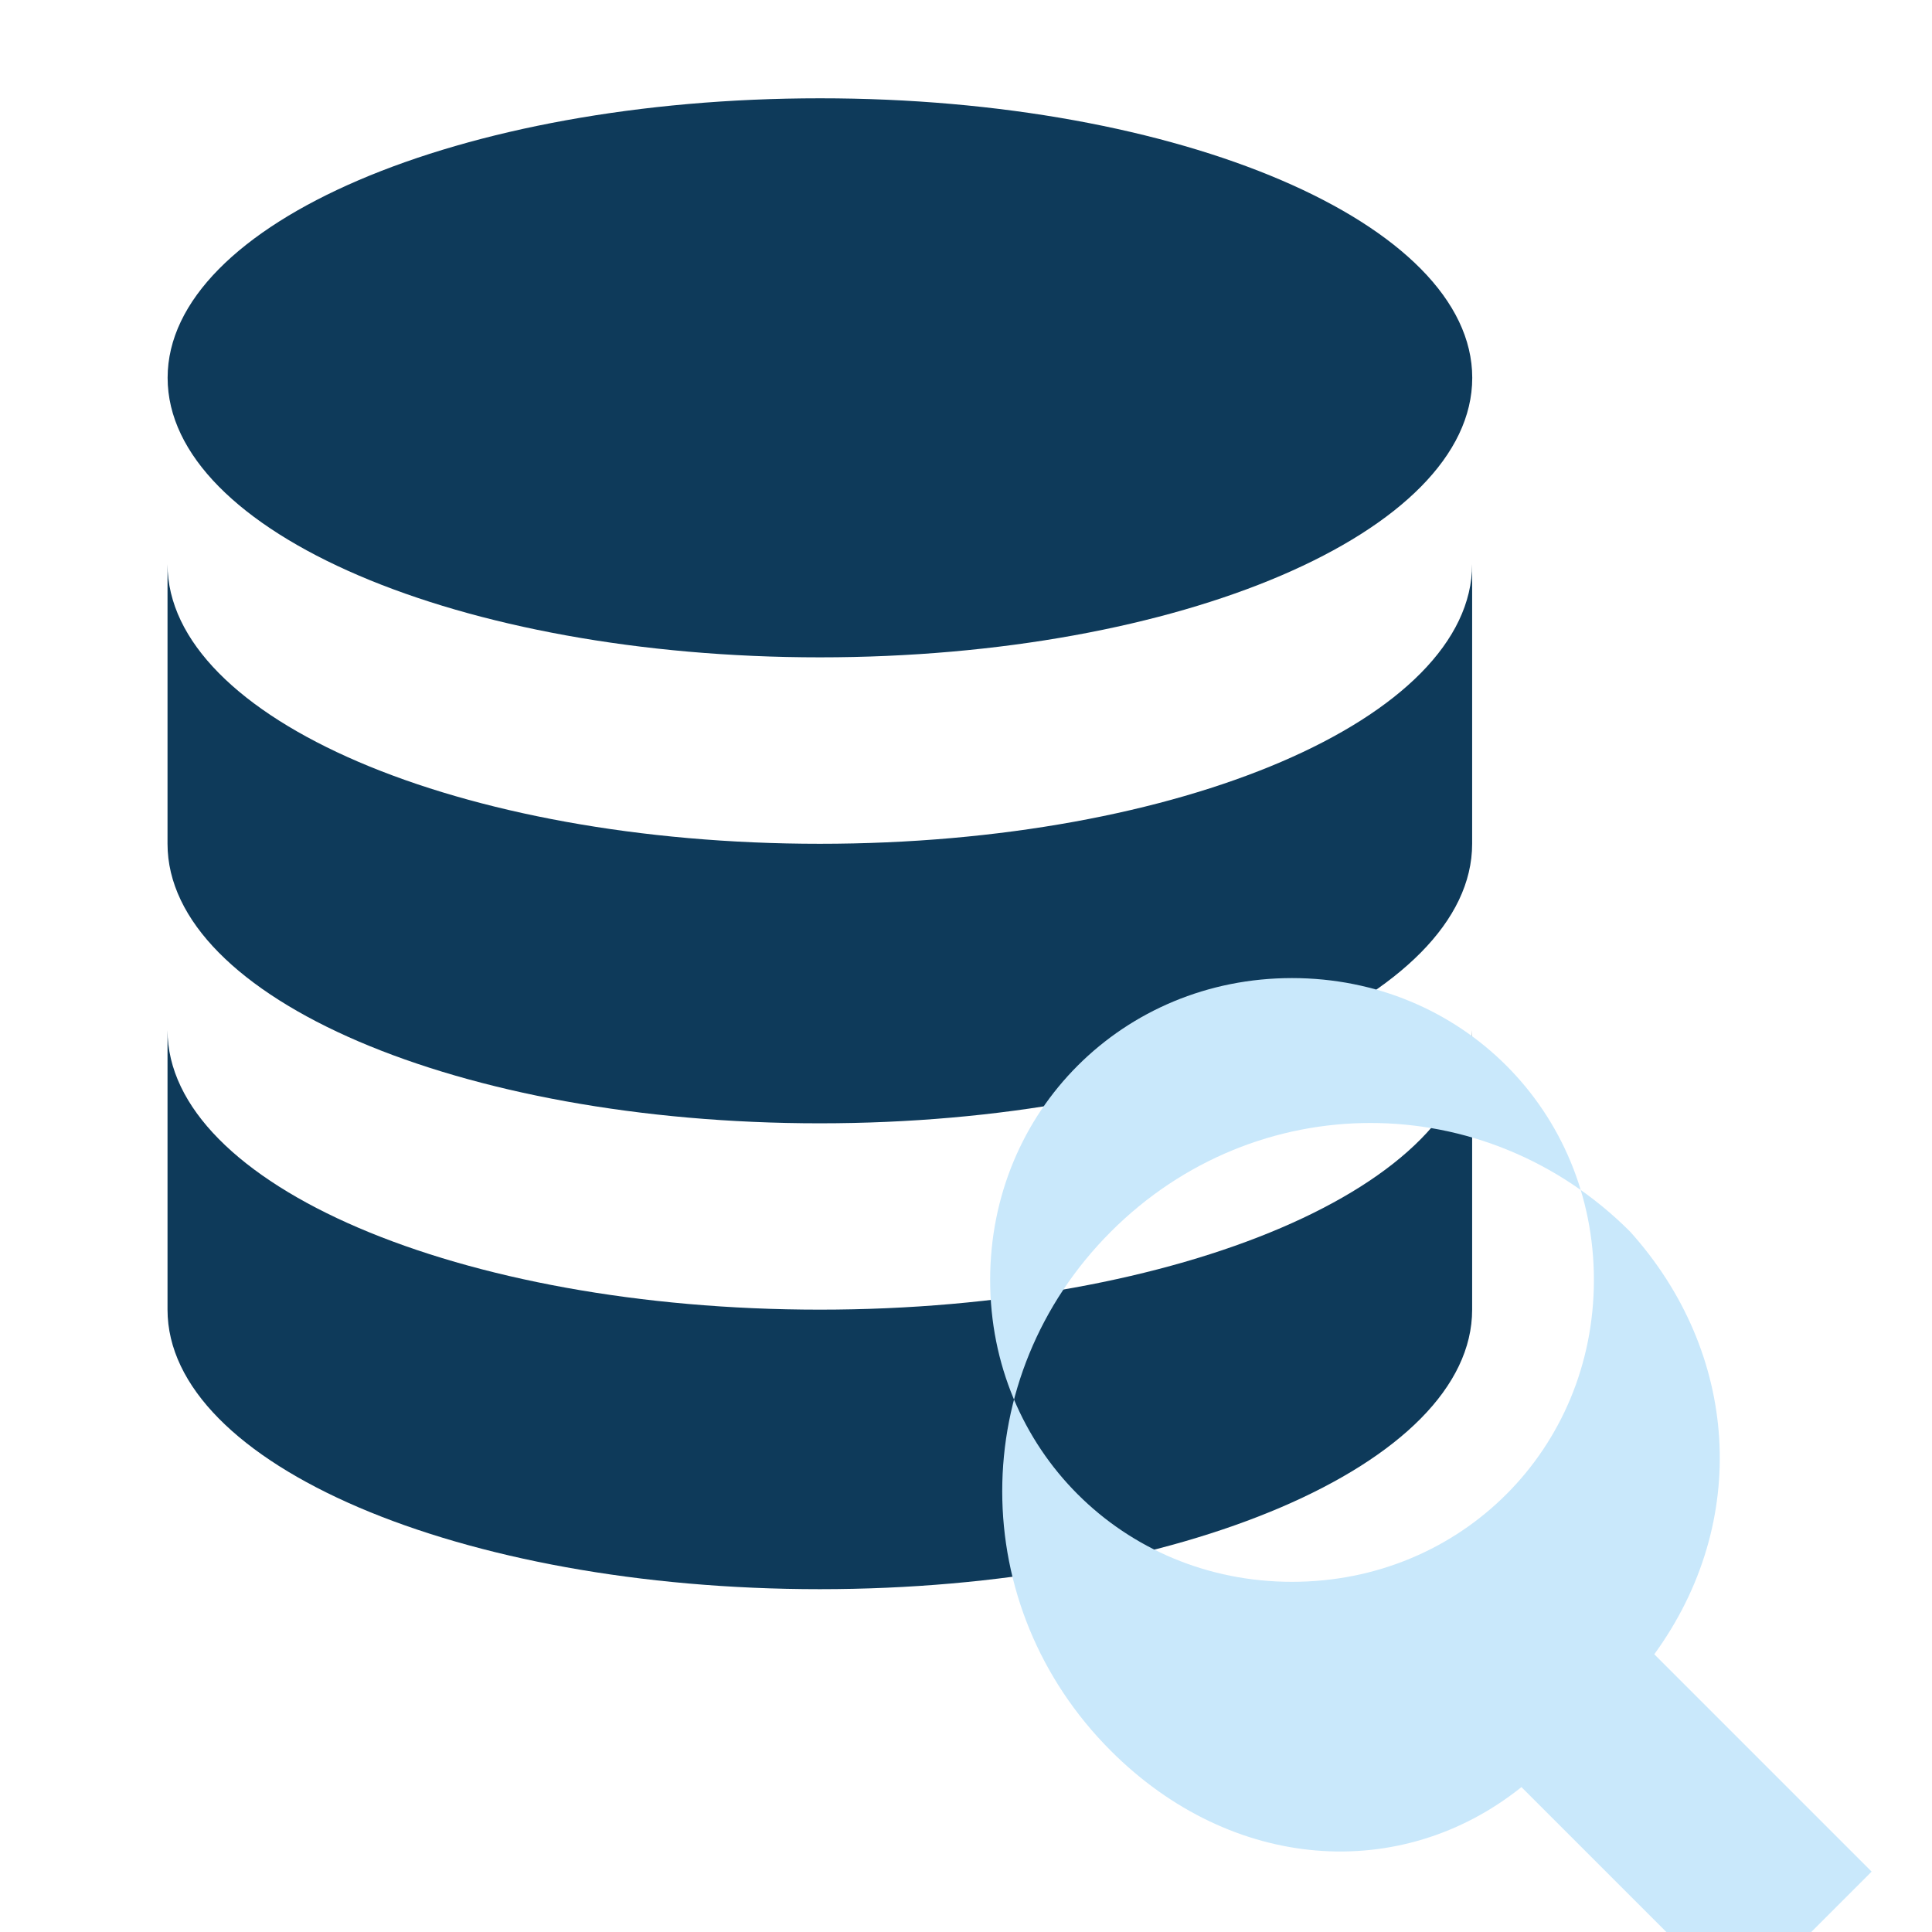
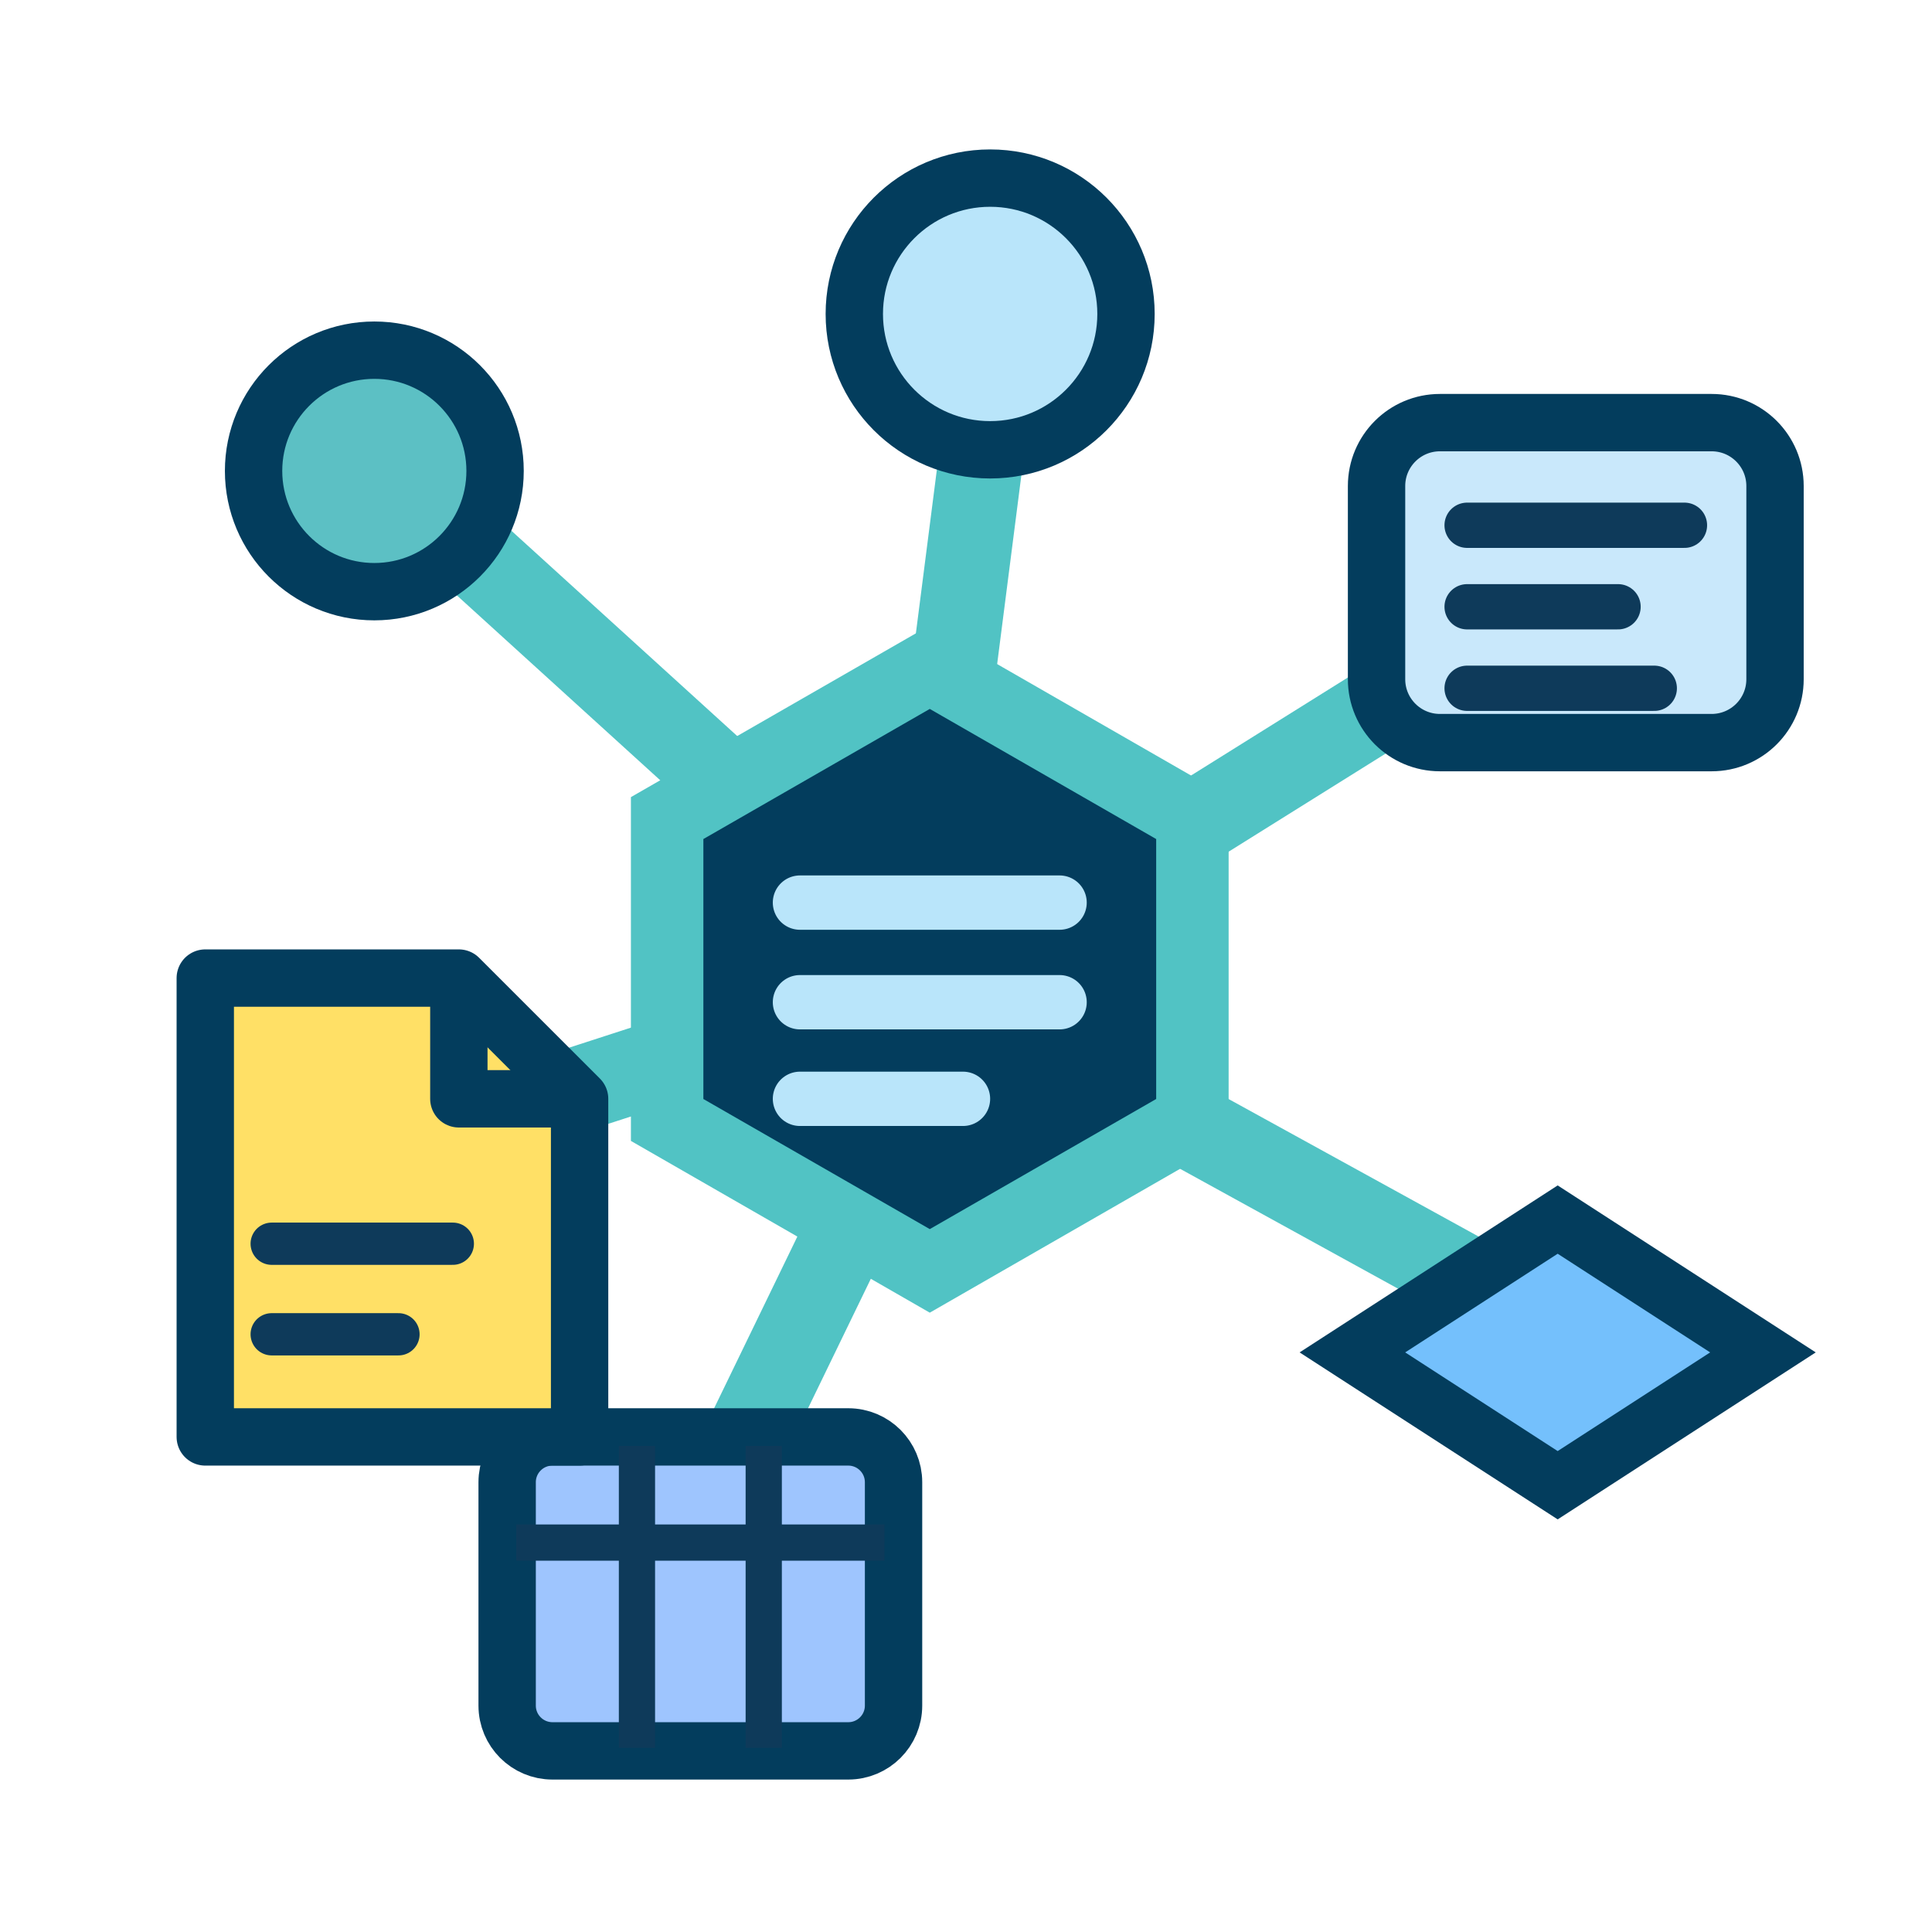
- <svg xmlns="http://www.w3.org/2000/svg" width="16" height="16" viewBox="0 0 16 16">
-   <g transform="translate(0.2,0.4) scale(0.82)">
-     <path fill="#0E3A5A" d="M1.448,9.916v2.823c0,1.56,2.95,2.823,6.588,2.823c3.638,0,6.588-1.265,6.588-2.823V9.916             c0,1.561-2.95,2.823-6.588,2.823C4.398,12.739,1.448,11.477,1.448,9.916z" />
-     <path fill="#0E3A5A" d="M1.448,5.21v2.824c0,1.559,2.95,2.823,6.588,2.823c3.638,0,6.588-1.265,6.588-2.823V5.21             c0,1.56-2.95,2.824-6.588,2.824C4.398,8.034,1.448,6.77,1.448,5.21z" />
-     <path fill="#0E3A5A" d="M14.625,3.328c0,1.56-2.95,2.823-6.588,2.823c-3.639,0-6.588-1.264-6.588-2.823s2.95-2.823,6.588-2.823             C11.675,0.504,14.625,1.769,14.625,3.328z" />
+ <svg xmlns="http://www.w3.org/2000/svg" width="32" height="32" viewBox="0 0 32 32">
+   <g fill="none" stroke="#51c3c4" stroke-width="1.4" stroke-linecap="round">
+     <path d="M15.4 14.2 L16.4 6.4" />
+     <path d="M17.6 15.0 L25.6 10.0" />
+     <path d="M17.8 17.6 L25.8 22.0" />
+     <path d="M14.8 18.8 L11.6 25.4" />
+     <path d="M13.4 16.8 L6.0 19.2" />
+     <path d="M13.6 14.4 L7.0 8.4" />
  </g>
-   <path fill="#C9E8FB" fill-rule="evenodd" d="M13.7,13.7l1.8,1.8l-1.1,1.1l-1.8-1.8c-1,0.8-2.4,0.7-3.4-0.3         c-1.2-1.2-1.2-3.1,0-4.3c1.2-1.2,3.1-1.2,4.3,0C14.4,11.2,14.5,12.6,13.7,13.7z         M10.7,8.1c-1.4,0-2.5,1.1-2.5,2.5s1.1,2.5,2.5,2.5s2.5-1.1,2.5-2.5S12.1,8.1,10.7,8.1z" />
+   <circle cx="16.4" cy="5.2" r="2.25" fill="#b9e5fa" stroke="#033d5d" stroke-width="0.95" />
+   <rect x="22.8" y="7.0" width="6.6" height="5.3" rx="1.05" fill="#C9E8FB" stroke="#033d5d" stroke-width="0.95" />
+   <path d="M24.3 8.7 h3.6 M24.3 10.05 h2.5 M24.3 11.4 h3.1" fill="none" stroke="#0E3A5A" stroke-width="0.75" stroke-linecap="round" />
+   <polygon points="25.8,20.2 29.2,22.4 25.8,24.6 22.4,22.4" fill="#74c0fc" stroke="#033d5d" stroke-width="0.95" />
+   <rect x="8.4" y="23.8" width="6.4" height="5.2" rx="0.75" fill="#9ec5fe" stroke="#033d5d" stroke-width="0.95" />
+   <path d="M8.55 25.55 h6.1 M10.55 23.95 v5.0 M12.65 23.95 v5.0" fill="none" stroke="#0E3A5A" stroke-width="0.6" />
+   <path d="M3.4 16.2 h4.2 l2.0 2.0 v5.6 H3.4 z" fill="#ffe066" stroke="#033d5d" stroke-width="0.95" stroke-linejoin="round" />
+   <path d="M7.6 16.2 v2.0 h2.0" fill="none" stroke="#033d5d" stroke-width="0.95" stroke-linejoin="round" />
+   <path d="M4.5 20.6 h3.0 M4.5 22.1 h2.1" fill="none" stroke="#0E3A5A" stroke-width="0.7" stroke-linecap="round" />
+   <circle cx="6.2" cy="7.8" r="2.0" fill="#5CC0C4" stroke="#033d5d" stroke-width="0.95" />
+   <polygon points="15.4,11.05 19.75,13.55 19.75,18.55 15.4,21.05 11.05,18.55 11.05,13.55" fill="#033d5d" stroke="#51c3c4" stroke-width="1.2" />
+   <path d="M13.25 14.95 h4.3 M13.25 16.6 h4.3 M13.25 18.2 h2.7" fill="none" stroke="#b9e5fa" stroke-width="0.9" stroke-linecap="round" />
</svg>
